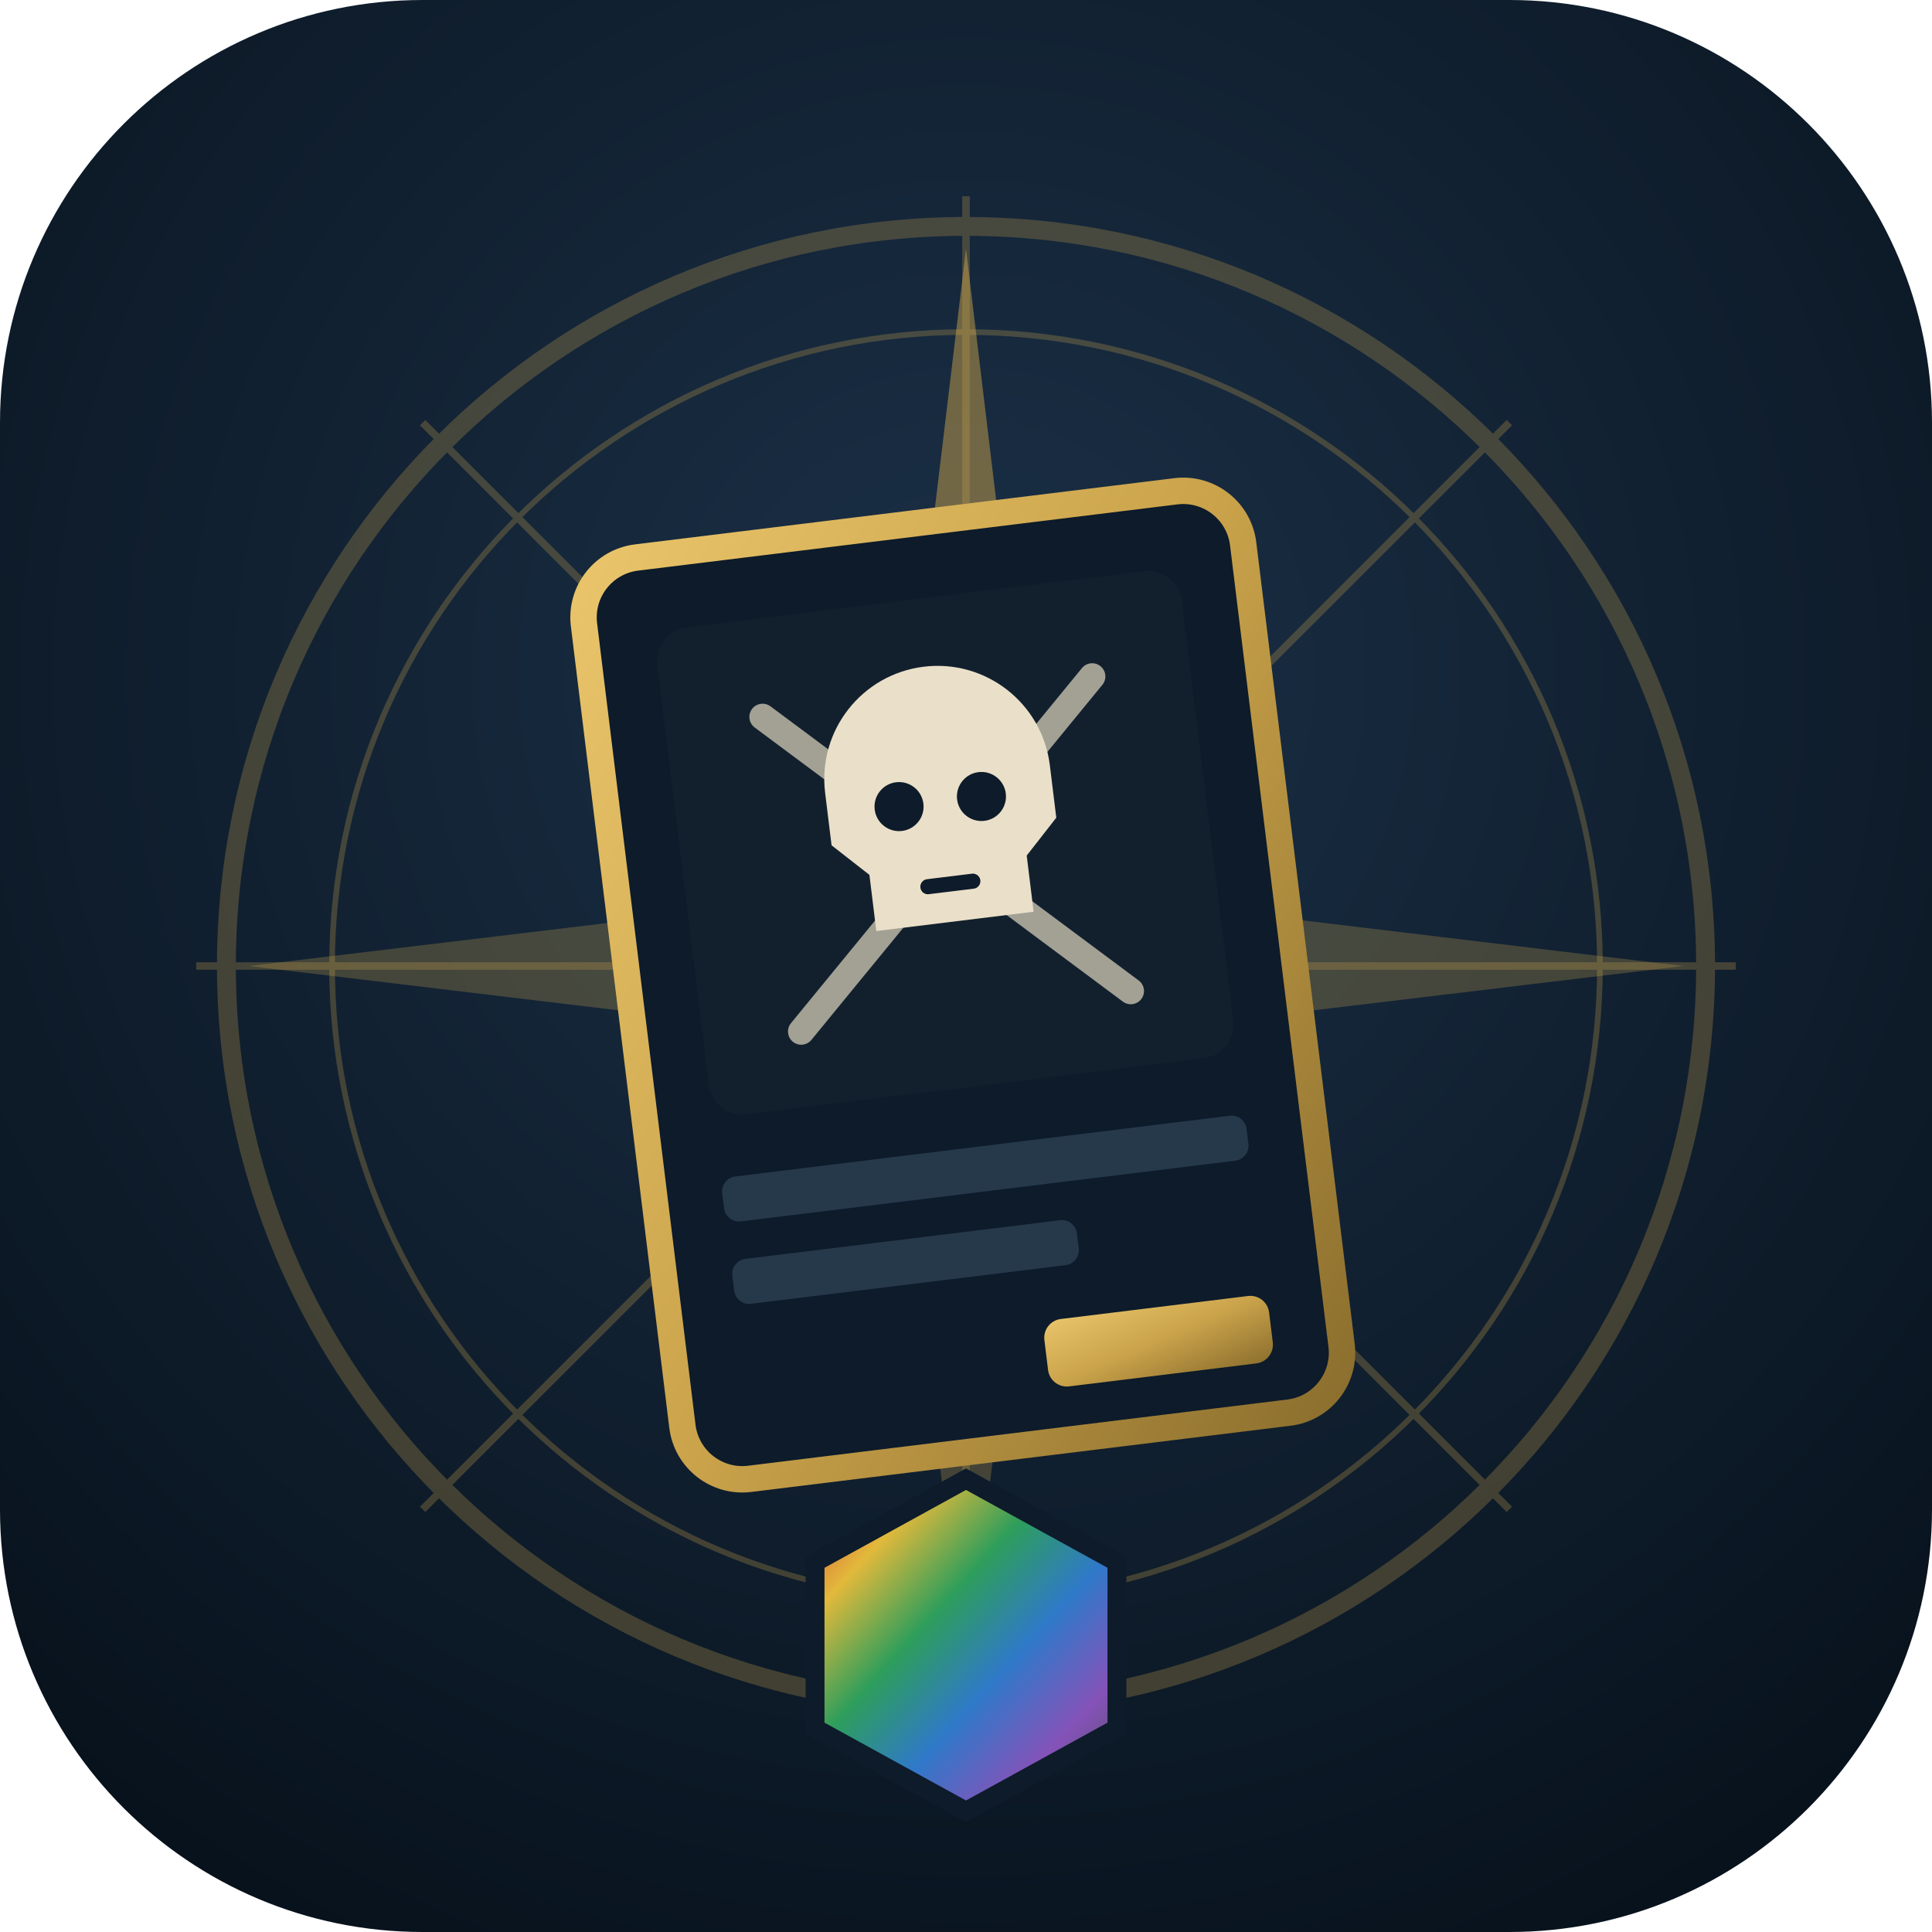
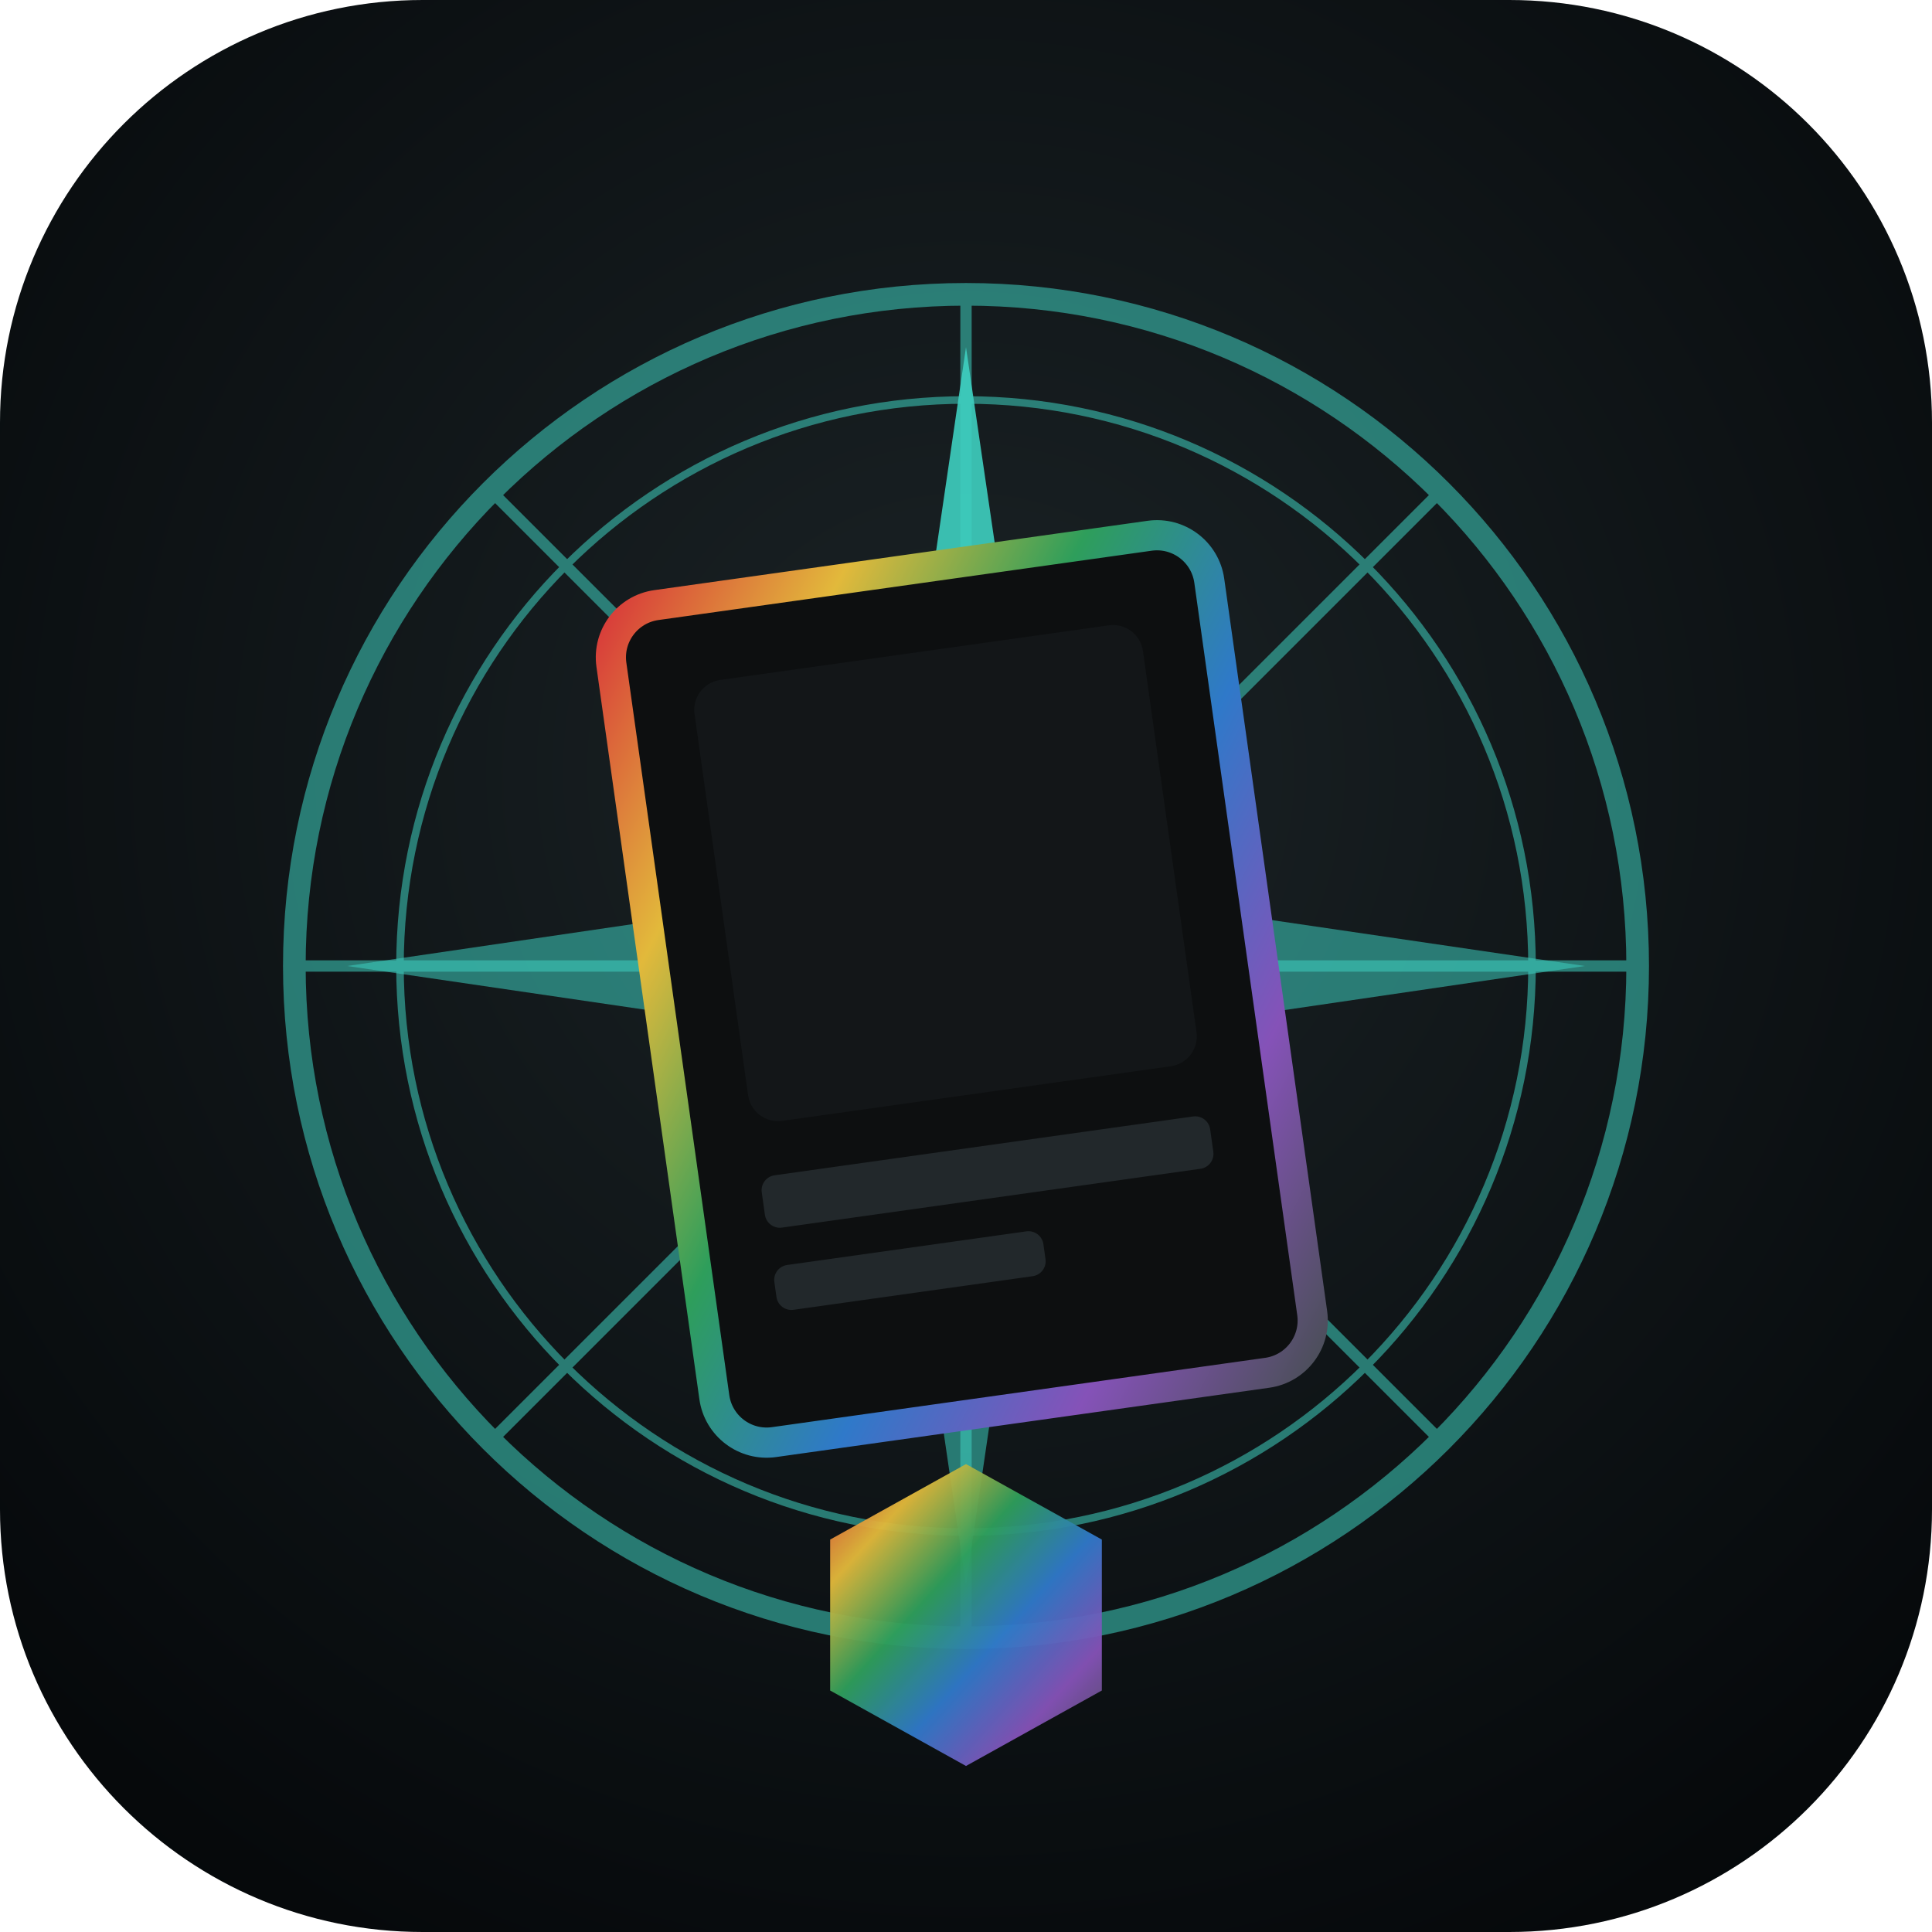
<svg xmlns="http://www.w3.org/2000/svg" viewBox="0 0 512 512" width="512" height="512">
  <defs>
-     <radialGradient id="sea" cx="50%" cy="35%" r="75%">
-       <stop offset="0" stop-color="#1B3047" />
-       <stop offset="1" stop-color="#07111B" />
+     <radialGradient id="bg" cx="50%" cy="40%" r="70%">
+       <stop offset="0" stop-color="#1b2326" />
+       <stop offset="1" stop-color="#05080a" />
    </radialGradient>
-     <linearGradient id="brass" x1="0" y1="0" x2="1" y2="1">
-       <stop offset="0" stop-color="#E9C46A" />
-       <stop offset=".5" stop-color="#C9A24A" />
-       <stop offset="1" stop-color="#8C6F2E" />
-     </linearGradient>
    <linearGradient id="hex" x1="0" y1="0" x2="1" y2="1">
      <stop offset="0" stop-color="#d8383a" />
      <stop offset=".2" stop-color="#e2b93b" />
      <stop offset=".4" stop-color="#2e9e5b" />
      <stop offset=".6" stop-color="#2f79c9" />
      <stop offset=".8" stop-color="#8552b8" />
      <stop offset="1" stop-color="#4a4f57" />
    </linearGradient>
  </defs>
-   <rect width="512" height="512" rx="112" fill="url(#sea)" />
-   <g fill="none" stroke="#C9A24A" opacity=".28">
-     <circle cx="256" cy="256" r="196" stroke-width="5" />
-     <circle cx="256" cy="256" r="168" stroke-width="1.5" />
-     <path d="M256 52v408M52 256h408M112 112l288 288M400 112 112 400" stroke-width="2" />
+   <rect width="512" height="512" rx="112" fill="url(#bg)" />
+   <g fill="none" stroke="#3ecfc0" stroke-width="6" opacity=".55">
+     <circle cx="256" cy="256" r="178" />
+     <circle cx="256" cy="256" r="150" stroke-width="2" />
+     <path d="M256 78v356M78 256h356M130 130l252 252M382 130 130 382" stroke-width="3" />
  </g>
-   <g fill="#C9A24A" opacity=".5">
-     <path d="M256 66l18 150-18 22-18-22z" />
-     <path d="M256 446l-18-150 18-22 18 22z" opacity=".55" />
-     <path d="M66 256l150-18 22 18-22 18z" opacity=".55" />
-     <path d="M446 256l-150 18-22-18 22-18z" opacity=".55" />
+   <g fill="#3ecfc0" opacity=".9">
+     <path d="M256 92l22 150-22 26-22-26z" />
+     <path d="M256 420l-22-150 22-26 22 26z" opacity=".6" />
+     <path d="M92 256l150-22 26 22-26 22z" opacity=".6" />
+     <path d="M420 256l-150 22-26-22 26-22z" opacity=".6" />
  </g>
-   <g transform="rotate(-7 256 268)">
-     <rect x="168" y="138" width="176" height="246" rx="16" fill="#0D1B2A" stroke="url(#brass)" stroke-width="7" />
-     <rect x="186" y="158" width="140" height="130" rx="9" fill="#12202E" />
-     <g stroke="#EADFC8" stroke-width="7" stroke-linecap="round" fill="none" opacity=".95">
-       <path d="M212 268l88-84M300 268l-88-84" opacity=".7" />
-     </g>
-     <path d="M256 176a30 30 0 0 0-30 30v14l9 9v15h42v-15l9-9v-14a30 30 0 0 0-30-30z" fill="#EADFC8" />
-     <circle cx="245" cy="212" r="6.5" fill="#0D1B2A" />
-     <circle cx="267" cy="212" r="6.5" fill="#0D1B2A" />
-     <path d="M250 234h12" stroke="#0D1B2A" stroke-width="4" stroke-linecap="round" />
-     <rect x="186" y="304" width="140" height="12" rx="4" fill="#26394B" />
-     <rect x="186" y="326" width="92" height="12" rx="4" fill="#26394B" />
-     <rect x="266" y="352" width="60" height="18" rx="5" fill="url(#brass)" />
+   <g transform="rotate(-8 256 270)">
+     <rect x="176" y="150" width="160" height="224" rx="14" fill="#0d0f10" stroke="url(#hex)" stroke-width="8" />
+     <rect x="196" y="172" width="120" height="118" rx="8" fill="#131618" />
+     <rect x="196" y="304" width="120" height="14" rx="4" fill="#22282b" />
+     <rect x="196" y="328" width="72" height="12" rx="4" fill="#22282b" />
  </g>
-   <polygon points="256,392 296,414 296,458 256,480 216,458 216,414" fill="url(#hex)" />
-   <polygon points="256,392 296,414 296,458 256,480 216,458 216,414" fill="none" stroke="#0D1B2A" stroke-width="5" />
+   <polygon points="256,388 292,408 292,448 256,468 220,448 220,408" fill="url(#hex)" opacity=".95" />
</svg>
